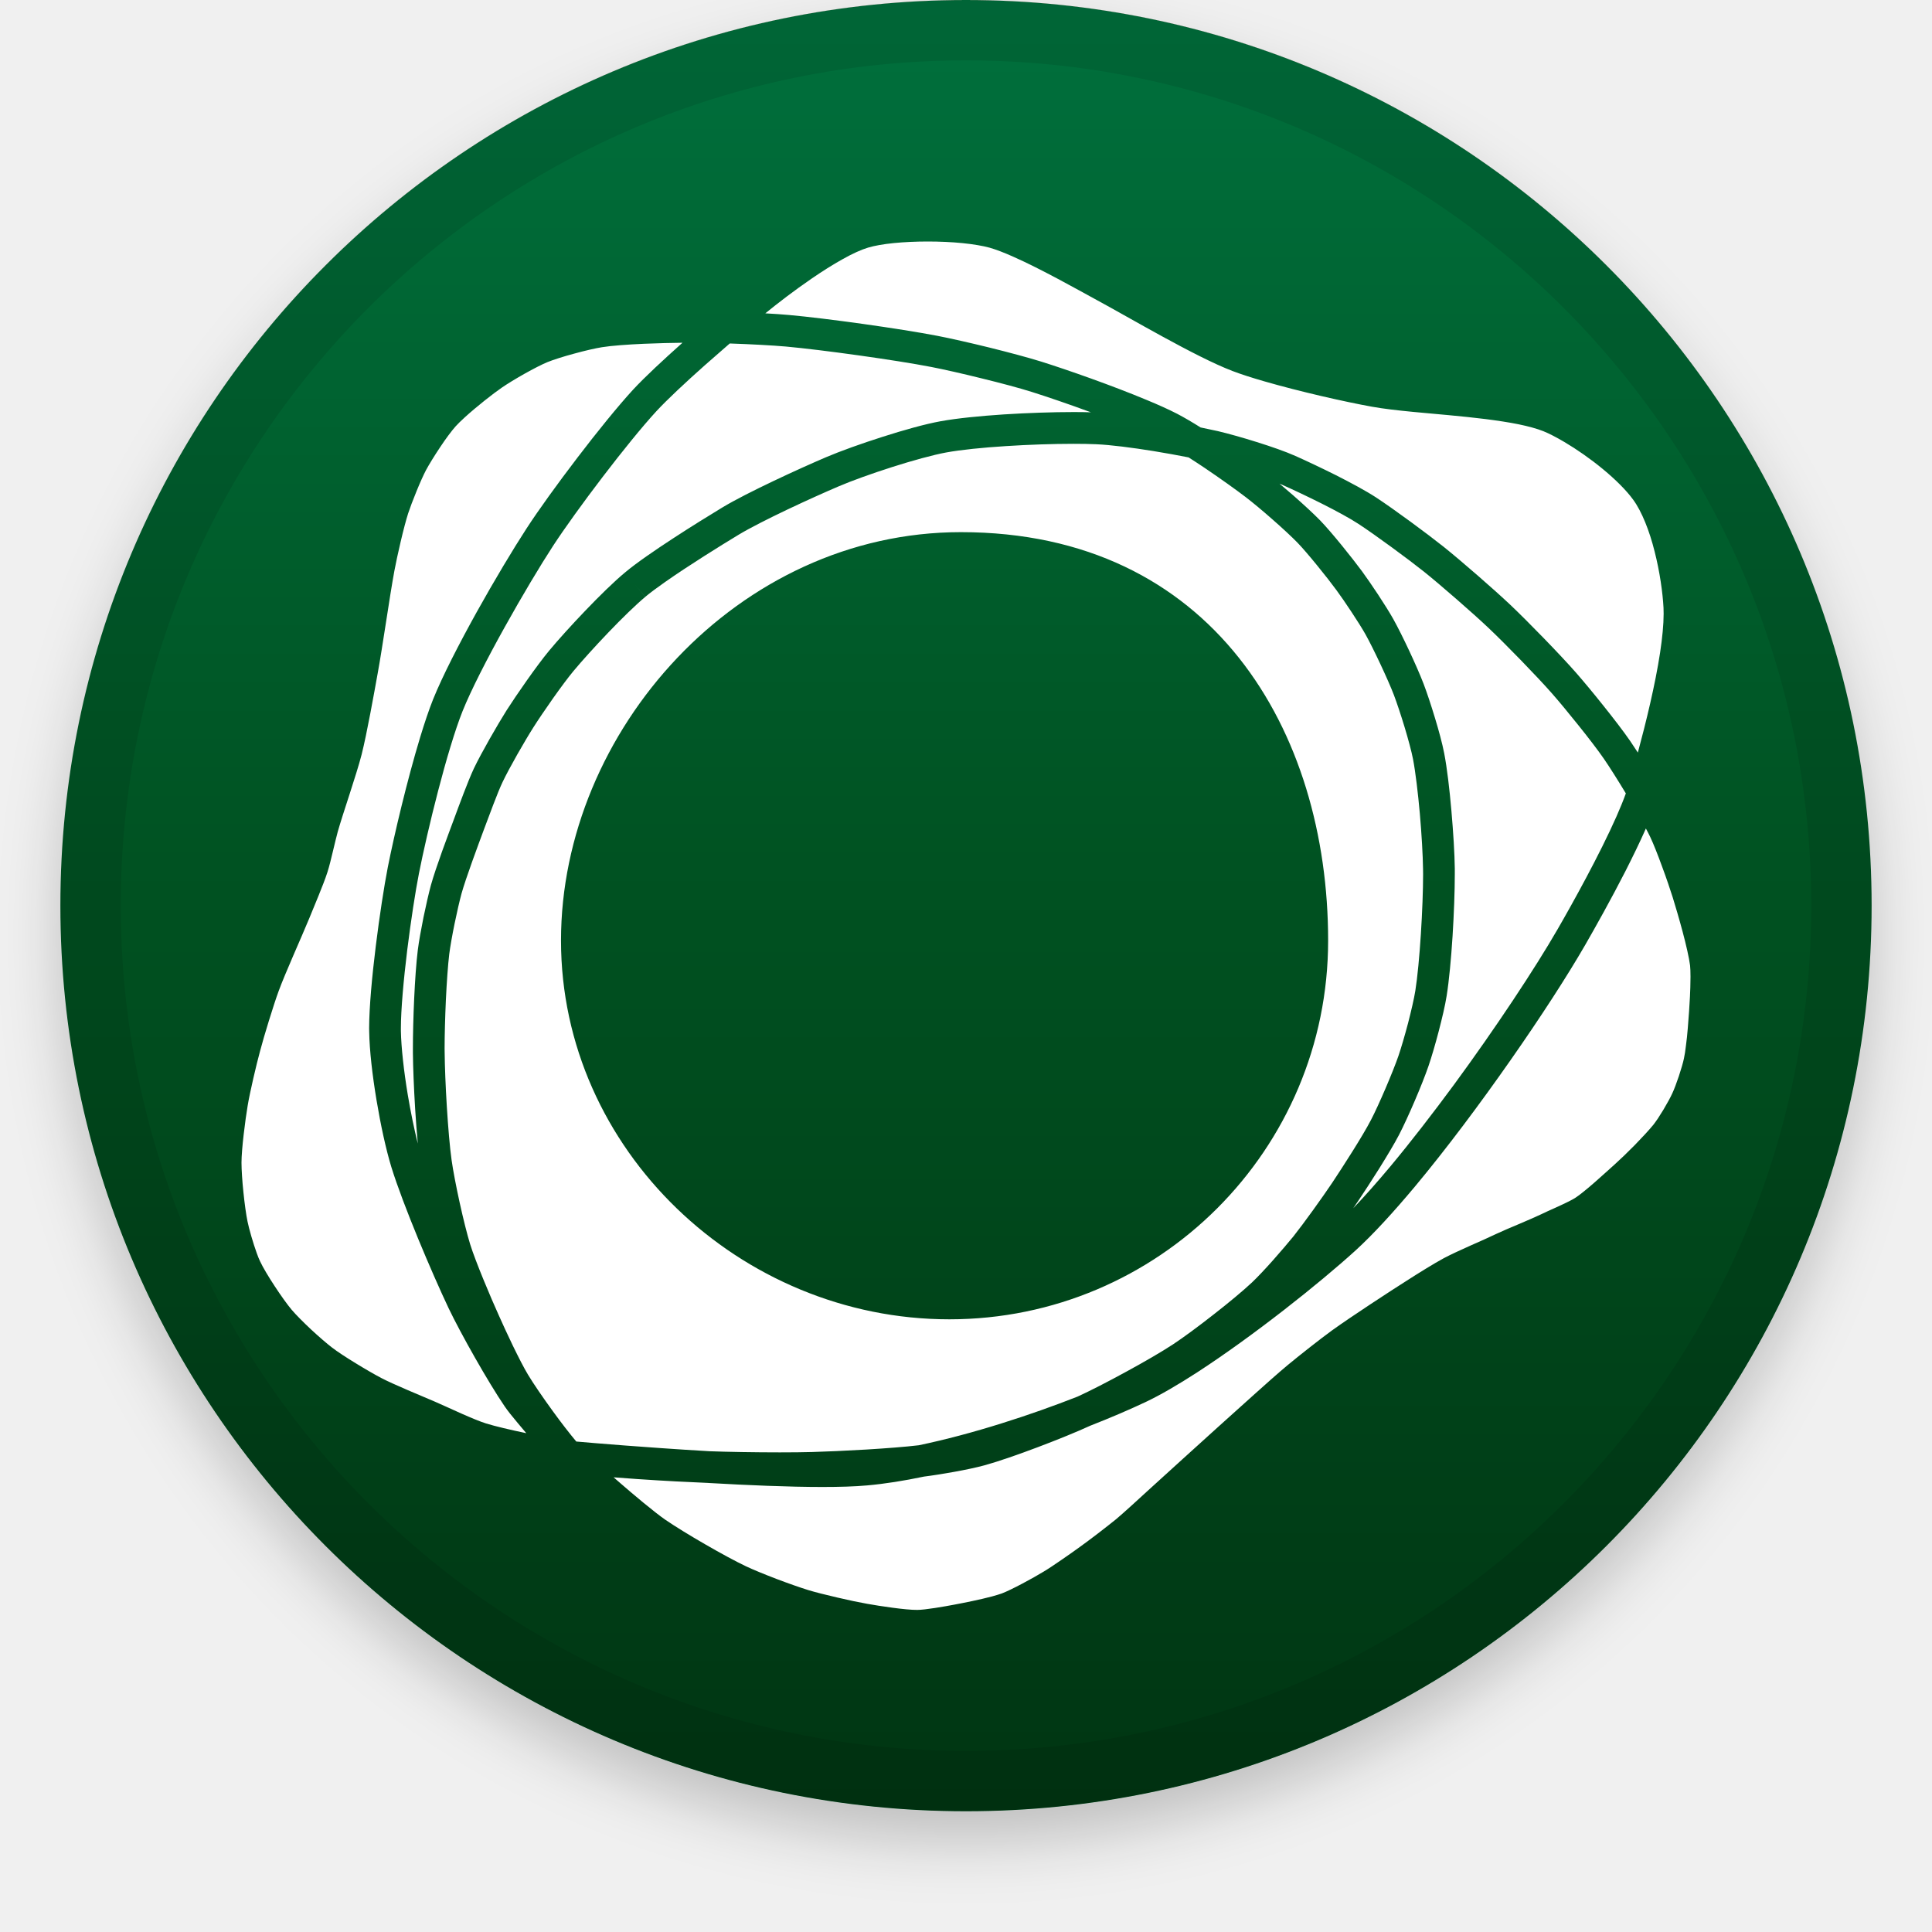
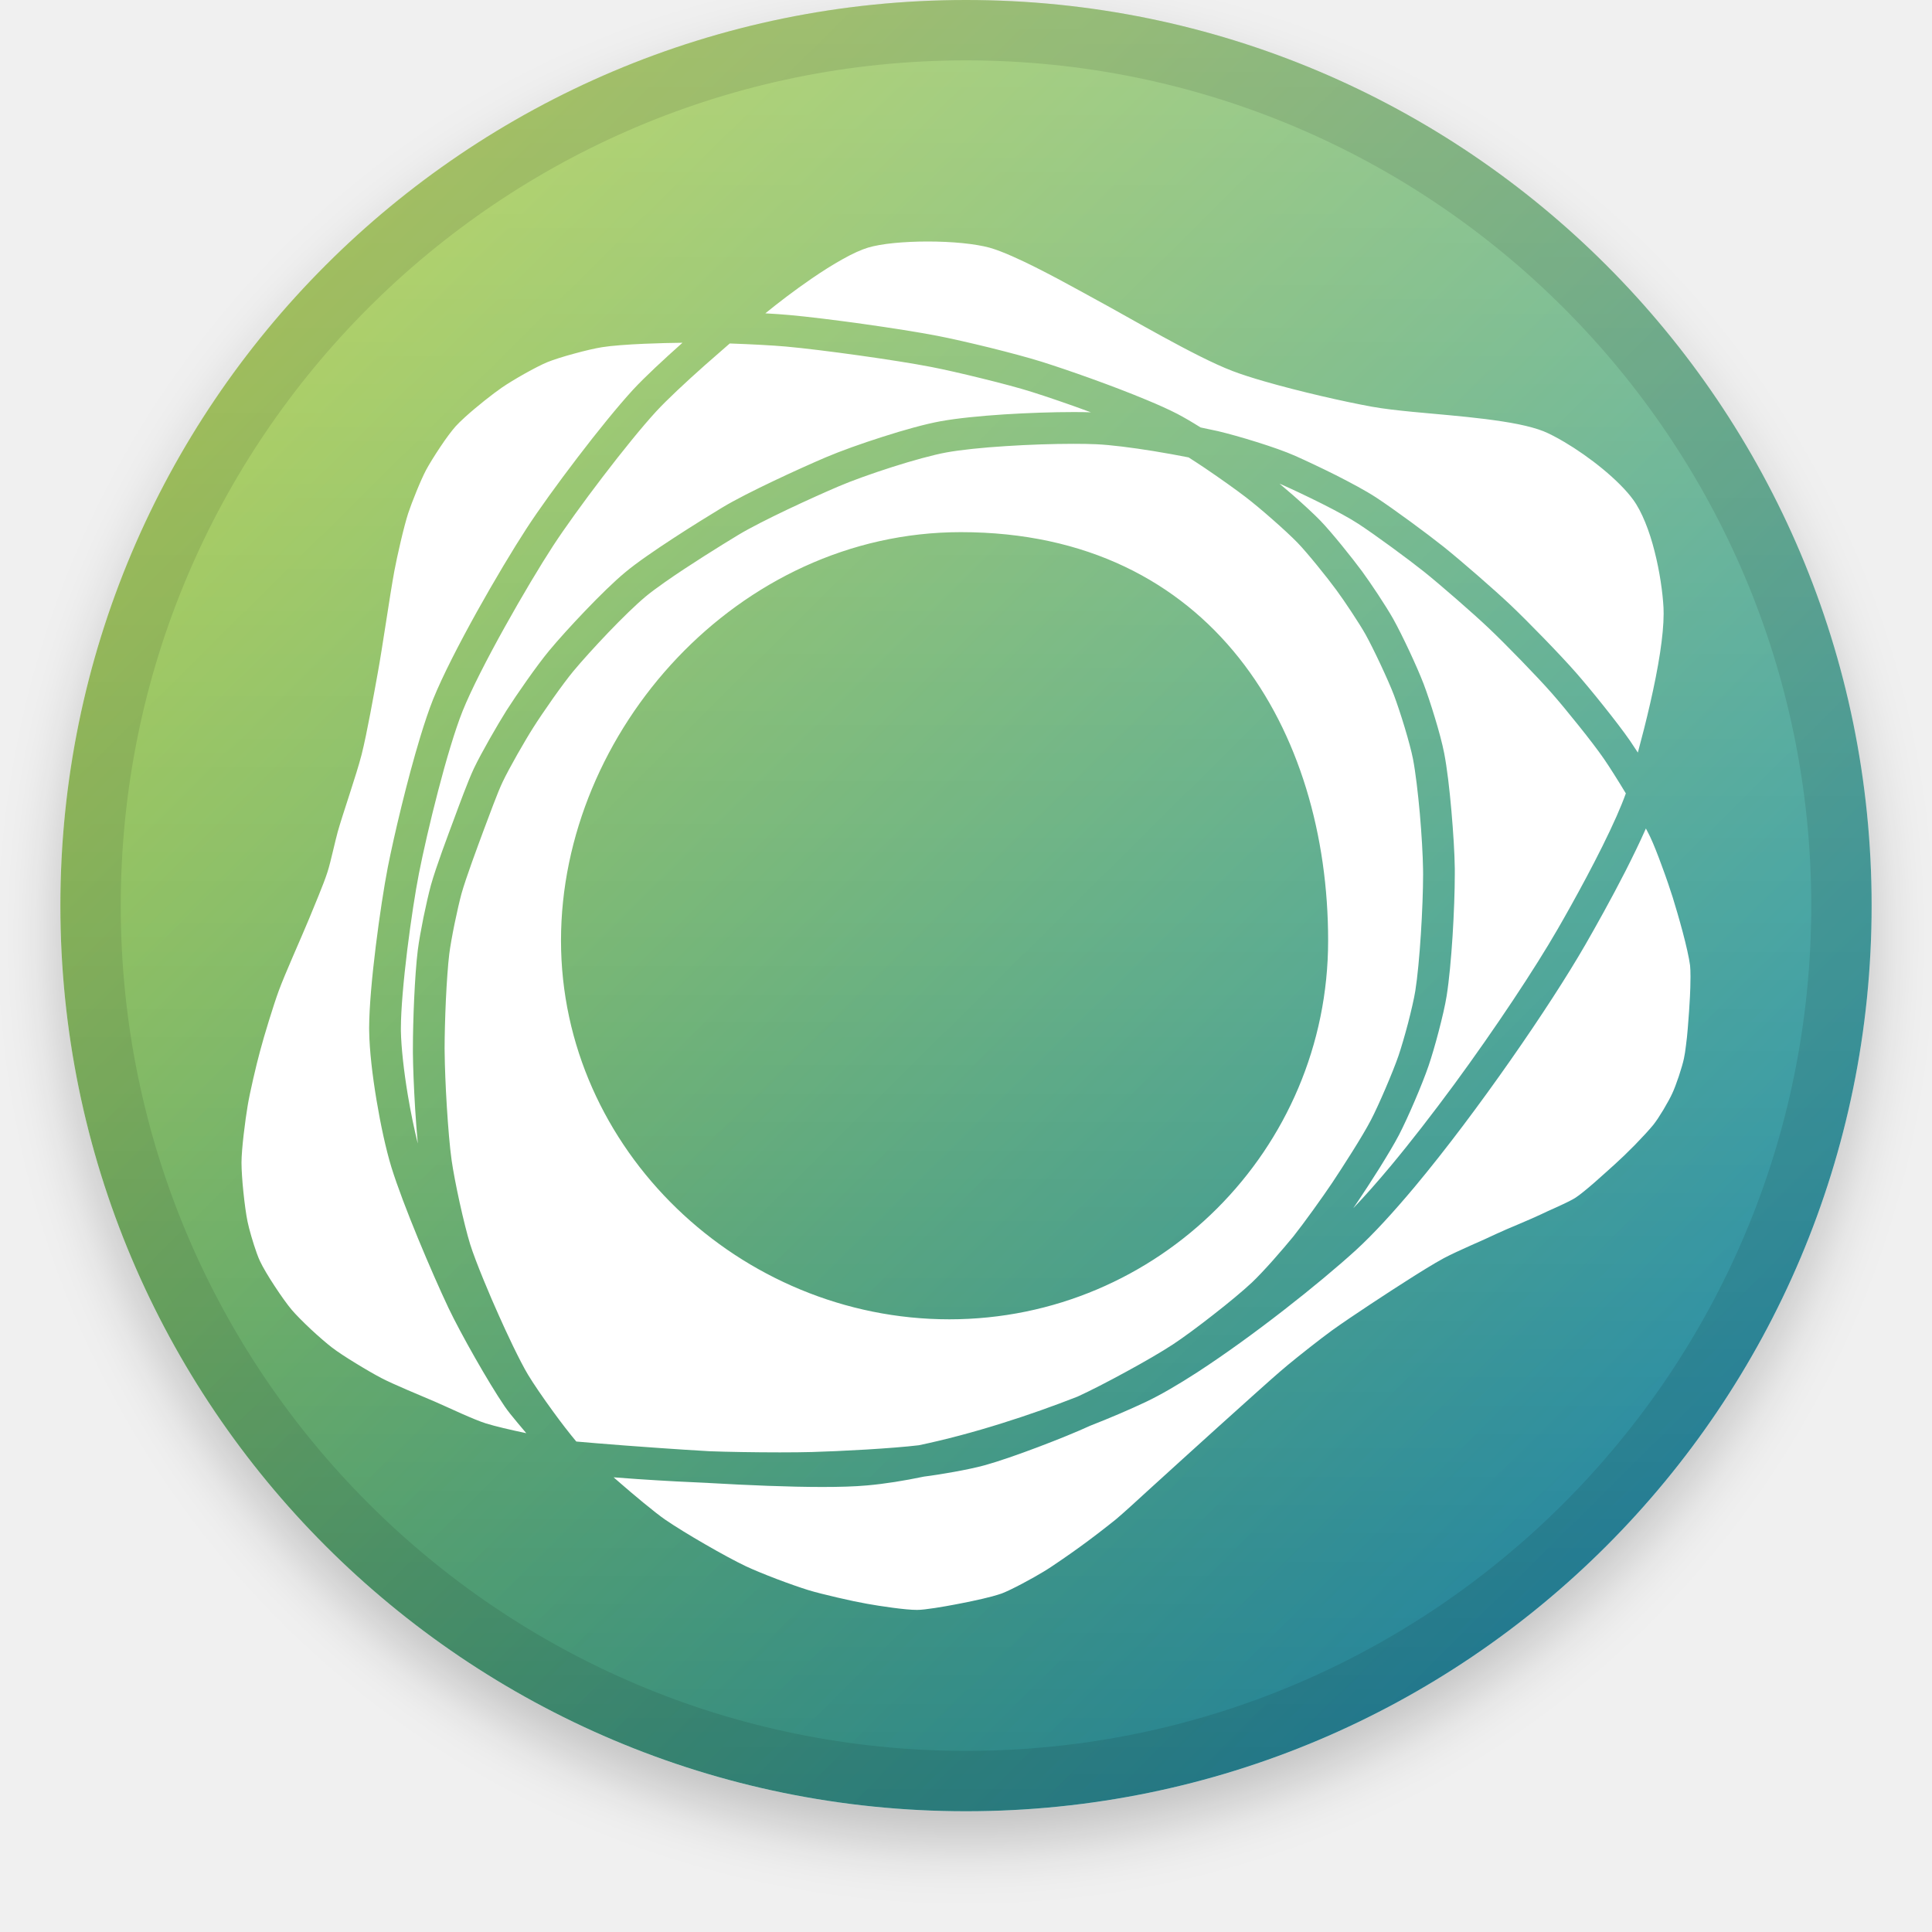
<svg xmlns="http://www.w3.org/2000/svg" xmlns:xlink="http://www.w3.org/1999/xlink" width="32px" height="32px" viewBox="0 0 32 32" version="1.1">
  <defs>
-     <linearGradient x1="50%" y1="0%" x2="50%" y2="100%" id="linearGradient-1">
+     <linearGradient x1="105.317%" y1="108.796%" x2="-2.439%" y2="0%" id="linearGradient-1">
+       <stop stop-color="#1992D1" offset="0%" />
+       <stop stop-color="#BAD13F" offset="100%" />
+     </linearGradient>
+     <linearGradient x1="50%" y1="0%" x2="50%" y2="100%" id="linearGradient-2">
      <stop stop-color="#FFFFFF" stop-opacity="0.5" offset="0%" />
      <stop stop-color="#000000" stop-opacity="0.5" offset="100%" />
    </linearGradient>
-     <circle id="path-2" cx="16" cy="15" r="15" />
-     <filter x="-5.8%" y="-4.2%" width="111.7%" height="111.7%" filterUnits="objectBoundingBox" id="filter-3">
+     <circle id="path-3" cx="16" cy="15" r="15" />
+     <filter x="-5.8%" y="-4.2%" width="111.7%" height="111.7%" filterUnits="objectBoundingBox" id="filter-4">
      <feOffset dx="0" dy="0.5" in="SourceAlpha" result="shadowOffsetOuter1" />
      <feGaussianBlur stdDeviation="0.5" in="shadowOffsetOuter1" result="shadowBlurOuter1" />
      <feComposite in="shadowBlurOuter1" in2="SourceAlpha" operator="out" result="shadowBlurOuter1" />
      <feColorMatrix values="0 0 0 0 0   0 0 0 0 0   0 0 0 0 0  0 0 0 0.199 0" type="matrix" in="shadowBlurOuter1" />
    </filter>
  </defs>
  <g id="icon/pax" stroke="none" stroke-width="1" fill="none" fill-rule="evenodd">
    <g id="Oval" fill-rule="nonzero">
-       <use fill="black" fill-opacity="1" filter="url(#filter-3)" xlink:href="#path-2" />
-       <use fill="#005121" xlink:href="#path-2" />
-       <use fill="url(#linearGradient-1)" style="mix-blend-mode: soft-light;" xlink:href="#path-2" />
+       <use fill="black" fill-opacity="1" filter="url(#filter-4)" xlink:href="#path-3" />
+       <use fill="url(#linearGradient-1)" xlink:href="#path-3" />
+       <use fill="url(#linearGradient-2)" style="mix-blend-mode: soft-light;" xlink:href="#path-3" />
      <circle stroke-opacity="0.097" stroke="#000000" stroke-width="1" stroke-linejoin="square" cx="16" cy="15" r="14.5" />
    </g>
    <path d="M23.961,16.495 C24.002,16.238 24.035,15.877 24.059,15.506 C24.082,15.136 24.096,14.76 24.096,14.482 C24.096,14.448 24.096,14.417 24.096,14.386 C24.093,14.141 24.071,13.786 24.04,13.43 C24.009,13.074 23.968,12.721 23.92,12.474 C23.889,12.315 23.832,12.103 23.767,11.89 C23.703,11.678 23.634,11.47 23.579,11.326 C23.468,11.037 23.227,10.522 23.077,10.253 C23.015,10.142 22.922,9.996 22.826,9.849 C22.73,9.703 22.631,9.561 22.56,9.463 C22.477,9.351 22.354,9.193 22.227,9.037 C22.099,8.88 21.969,8.727 21.867,8.621 C21.755,8.506 21.59,8.355 21.421,8.206 C21.344,8.139 21.267,8.073 21.193,8.011 C21.211,8.018 21.227,8.025 21.242,8.032 C21.406,8.105 21.651,8.22 21.89,8.34 C22.129,8.46 22.365,8.588 22.501,8.678 C22.774,8.856 23.329,9.264 23.586,9.469 C23.857,9.686 24.403,10.162 24.655,10.401 C24.925,10.656 25.465,11.21 25.708,11.488 C25.82,11.615 25.987,11.817 26.15,12.021 C26.313,12.224 26.472,12.432 26.565,12.567 C26.66,12.705 26.795,12.919 26.929,13.141 C26.888,13.255 26.836,13.383 26.775,13.521 C26.496,14.152 26.052,14.953 25.8,15.389 C25.427,16.036 24.774,17.024 24.078,17.972 C23.729,18.445 23.37,18.91 23.03,19.318 C22.814,19.576 22.606,19.812 22.414,20.012 C22.445,19.966 22.475,19.923 22.5,19.885 C22.589,19.753 22.718,19.554 22.845,19.353 C22.971,19.15 23.094,18.947 23.173,18.795 C23.321,18.509 23.556,17.961 23.661,17.655 C23.711,17.508 23.773,17.298 23.829,17.083 C23.885,16.868 23.936,16.654 23.961,16.495 Z M10.87,6.813 C11.049,6.619 11.359,6.33 11.674,6.05 C11.814,5.926 11.954,5.804 12.087,5.689 C12.432,5.701 12.795,5.72 13.019,5.74 C13.615,5.794 14.837,5.964 15.424,6.078 C15.631,6.118 15.949,6.19 16.263,6.268 C16.578,6.345 16.893,6.429 17.091,6.492 C17.338,6.57 17.701,6.693 18.069,6.829 C17.98,6.826 17.883,6.825 17.78,6.825 C17.434,6.825 17.021,6.839 16.626,6.864 C16.231,6.89 15.857,6.927 15.58,6.977 C15.321,7.024 14.968,7.123 14.616,7.236 C14.264,7.348 13.919,7.472 13.684,7.572 C13.466,7.665 13.141,7.81 12.818,7.964 C12.494,8.118 12.175,8.278 11.96,8.408 C11.756,8.532 11.45,8.72 11.149,8.917 C10.998,9.015 10.848,9.116 10.711,9.212 C10.574,9.308 10.451,9.399 10.351,9.483 C10.167,9.636 9.929,9.87 9.697,10.112 C9.465,10.354 9.241,10.602 9.095,10.778 C8.992,10.902 8.859,11.082 8.729,11.266 C8.599,11.45 8.474,11.635 8.391,11.765 C8.316,11.884 8.212,12.059 8.111,12.237 C8.01,12.415 7.913,12.594 7.85,12.726 C7.798,12.837 7.737,12.989 7.678,13.143 C7.619,13.296 7.563,13.449 7.526,13.549 C7.476,13.684 7.399,13.888 7.325,14.094 C7.251,14.301 7.18,14.508 7.137,14.662 C7.1,14.8 7.055,14.996 7.014,15.195 C6.974,15.395 6.938,15.593 6.92,15.737 C6.894,15.946 6.874,16.239 6.86,16.539 C6.846,16.839 6.839,17.142 6.839,17.366 C6.839,17.392 6.839,17.417 6.839,17.441 C6.841,17.676 6.855,18.019 6.876,18.364 C6.889,18.564 6.903,18.762 6.92,18.941 C6.861,18.705 6.802,18.42 6.754,18.133 C6.689,17.743 6.645,17.347 6.64,17.077 C6.64,17.062 6.64,17.046 6.64,17.029 C6.64,16.723 6.685,16.225 6.745,15.736 C6.806,15.246 6.881,14.76 6.939,14.467 C7.006,14.127 7.123,13.61 7.256,13.101 C7.322,12.847 7.392,12.594 7.462,12.365 C7.531,12.137 7.6,11.933 7.661,11.78 C7.8,11.433 8.071,10.905 8.358,10.39 C8.645,9.874 8.95,9.364 9.162,9.039 C9.35,8.751 9.661,8.319 9.983,7.898 C10.304,7.477 10.639,7.064 10.87,6.813 Z M8.357,23.291 C8.409,23.368 8.484,23.461 8.574,23.568 C8.619,23.623 8.668,23.68 8.717,23.738 C8.458,23.684 8.202,23.624 8.048,23.576 C7.957,23.548 7.796,23.481 7.638,23.411 C7.479,23.34 7.319,23.266 7.206,23.217 C7.088,23.166 6.917,23.095 6.747,23.022 C6.578,22.949 6.409,22.874 6.313,22.823 C6.21,22.769 6.05,22.677 5.894,22.581 C5.739,22.487 5.585,22.386 5.501,22.321 C5.416,22.256 5.28,22.139 5.151,22.019 C5.023,21.899 4.897,21.772 4.832,21.695 C4.761,21.611 4.651,21.458 4.55,21.303 C4.448,21.149 4.352,20.987 4.308,20.892 C4.293,20.862 4.273,20.813 4.253,20.757 C4.192,20.589 4.124,20.352 4.1,20.233 C4.077,20.123 4.051,19.935 4.032,19.749 C4.012,19.562 4,19.372 4,19.258 L4,19.255 L4,19.253 C4,19.151 4.015,18.969 4.036,18.791 C4.057,18.611 4.082,18.43 4.102,18.314 C4.119,18.208 4.156,18.035 4.195,17.864 C4.234,17.693 4.277,17.521 4.307,17.411 C4.339,17.287 4.395,17.097 4.453,16.909 C4.511,16.721 4.572,16.533 4.615,16.416 C4.667,16.274 4.762,16.048 4.859,15.824 C4.956,15.599 5.055,15.374 5.12,15.216 C5.157,15.125 5.216,14.984 5.274,14.841 C5.332,14.697 5.389,14.554 5.424,14.444 C5.455,14.347 5.485,14.222 5.515,14.096 C5.545,13.972 5.574,13.848 5.594,13.777 L5.341,13.706 L5.594,13.777 C5.636,13.627 5.714,13.389 5.791,13.151 C5.868,12.911 5.945,12.672 5.99,12.496 C6.034,12.321 6.085,12.071 6.133,11.819 C6.181,11.568 6.226,11.317 6.256,11.151 C6.296,10.934 6.345,10.615 6.395,10.297 C6.444,9.979 6.494,9.661 6.532,9.456 C6.554,9.338 6.593,9.154 6.636,8.973 C6.678,8.792 6.726,8.61 6.76,8.504 C6.789,8.416 6.842,8.274 6.899,8.136 C6.955,7.998 7.017,7.86 7.057,7.785 L7.057,7.785 C7.106,7.694 7.196,7.547 7.29,7.407 C7.337,7.336 7.385,7.267 7.43,7.207 C7.475,7.147 7.516,7.095 7.547,7.061 C7.582,7.022 7.637,6.968 7.7,6.911 C7.891,6.737 8.165,6.521 8.315,6.418 C8.399,6.36 8.543,6.272 8.687,6.191 C8.831,6.11 8.981,6.033 9.067,5.998 C9.163,5.959 9.338,5.903 9.511,5.857 C9.684,5.809 9.863,5.768 9.97,5.751 C10.128,5.725 10.398,5.706 10.667,5.694 C10.897,5.684 11.129,5.679 11.304,5.677 C10.99,5.957 10.684,6.24 10.483,6.457 C10.232,6.731 9.893,7.149 9.565,7.579 C9.237,8.008 8.922,8.444 8.722,8.752 C8.5,9.093 8.191,9.608 7.898,10.134 C7.605,10.662 7.33,11.195 7.173,11.584 C7.103,11.76 7.031,11.975 6.959,12.212 C6.743,12.924 6.528,13.834 6.423,14.365 C6.362,14.679 6.286,15.17 6.224,15.671 C6.162,16.173 6.115,16.678 6.114,17.029 C6.114,17.048 6.114,17.067 6.115,17.086 C6.12,17.401 6.168,17.811 6.236,18.22 C6.304,18.628 6.391,19.031 6.482,19.33 C6.579,19.644 6.746,20.08 6.925,20.515 C7.104,20.949 7.293,21.378 7.429,21.665 C7.532,21.881 7.696,22.187 7.869,22.491 C8.042,22.795 8.222,23.093 8.357,23.291 Z M15.524,5.562 C14.905,5.443 13.692,5.273 13.066,5.217 C12.957,5.207 12.823,5.198 12.676,5.19 C12.884,5.02 13.158,4.81 13.438,4.618 C13.614,4.497 13.792,4.384 13.956,4.293 C14.119,4.201 14.27,4.133 14.379,4.101 C14.482,4.07 14.633,4.043 14.805,4.026 C14.977,4.009 15.171,4 15.365,4 C15.564,4 15.764,4.009 15.943,4.027 C16.122,4.045 16.28,4.072 16.389,4.102 C16.492,4.131 16.632,4.184 16.785,4.253 C17.016,4.355 17.279,4.49 17.526,4.621 C17.773,4.753 18.004,4.881 18.174,4.974 C18.443,5.119 18.851,5.354 19.265,5.58 C19.472,5.693 19.681,5.804 19.877,5.902 C20.073,6 20.255,6.084 20.414,6.145 C20.561,6.201 20.74,6.258 20.937,6.315 C21.527,6.486 22.279,6.656 22.722,6.736 C22.915,6.771 23.148,6.797 23.403,6.822 C23.783,6.858 24.212,6.892 24.604,6.941 C24.8,6.966 24.986,6.994 25.15,7.027 C25.315,7.061 25.458,7.1 25.563,7.142 C25.653,7.178 25.776,7.241 25.911,7.321 C26.113,7.44 26.342,7.599 26.548,7.769 C26.754,7.939 26.938,8.121 27.05,8.276 C27.193,8.47 27.321,8.795 27.405,9.132 C27.491,9.468 27.54,9.818 27.553,10.067 C27.554,10.098 27.555,10.131 27.555,10.166 C27.555,10.343 27.533,10.567 27.496,10.812 C27.415,11.343 27.263,11.965 27.128,12.465 C27.081,12.393 27.037,12.326 26.998,12.269 C26.891,12.114 26.728,11.902 26.561,11.693 C26.394,11.483 26.223,11.278 26.103,11.141 C25.839,10.84 25.305,10.292 25.017,10.019 C24.746,9.763 24.205,9.292 23.913,9.058 C23.637,8.838 23.089,8.434 22.79,8.238 C22.618,8.126 22.374,7.996 22.126,7.87 C21.878,7.746 21.629,7.629 21.456,7.552 C21.29,7.478 21.056,7.397 20.817,7.322 C20.579,7.247 20.341,7.181 20.173,7.141 C20.087,7.122 19.99,7.101 19.886,7.08 C19.744,6.991 19.611,6.913 19.498,6.854 C19.356,6.781 19.183,6.703 18.991,6.624 C18.417,6.384 17.68,6.126 17.248,5.99 C17.03,5.922 16.711,5.837 16.389,5.757 C16.067,5.678 15.746,5.605 15.524,5.562 Z M9.292,15.578 C9.292,19.043 12.259,21.852 15.724,21.852 C19.188,21.852 21.998,19.043 21.998,15.578 C21.998,12.113 20.087,8.814 15.915,8.814 C12.219,8.814 9.292,12.113 9.292,15.578 Z M11.753,24.037 C11.474,24.021 11.199,24.003 10.942,23.985 C10.517,23.956 10.141,23.926 9.871,23.904 C9.736,23.893 9.628,23.884 9.554,23.877 C9.55,23.877 9.548,23.877 9.545,23.876 C9.435,23.745 9.294,23.563 9.16,23.378 C8.996,23.153 8.837,22.921 8.746,22.77 C8.682,22.665 8.587,22.479 8.496,22.292 C8.406,22.105 8.318,21.914 8.262,21.787 C8.196,21.641 8.099,21.418 8.008,21.195 C7.917,20.973 7.83,20.747 7.787,20.608 C7.737,20.446 7.671,20.181 7.613,19.917 C7.555,19.653 7.504,19.386 7.48,19.216 C7.45,19.005 7.422,18.667 7.401,18.331 C7.38,17.995 7.367,17.656 7.365,17.437 C7.364,17.414 7.364,17.391 7.364,17.366 C7.364,17.154 7.372,16.855 7.385,16.564 C7.399,16.272 7.419,15.985 7.441,15.802 C7.456,15.684 7.49,15.49 7.529,15.3 C7.568,15.11 7.612,14.919 7.644,14.801 C7.679,14.676 7.748,14.473 7.82,14.272 C7.892,14.07 7.968,13.868 8.018,13.732 C8.056,13.63 8.112,13.48 8.169,13.331 C8.225,13.183 8.285,13.035 8.325,12.952 C8.377,12.842 8.471,12.667 8.568,12.496 C8.666,12.324 8.767,12.153 8.835,12.047 C8.91,11.928 9.033,11.747 9.158,11.569 C9.283,11.392 9.413,11.217 9.499,11.114 C9.633,10.953 9.852,10.71 10.076,10.476 C10.3,10.242 10.534,10.014 10.687,9.887 L10.519,9.684 L10.687,9.886 C10.769,9.818 10.883,9.733 11.013,9.642 C11.403,9.368 11.931,9.04 12.232,8.858 C12.415,8.747 12.728,8.589 13.043,8.439 C13.359,8.289 13.681,8.145 13.89,8.056 C14.099,7.966 14.437,7.844 14.776,7.736 C15.114,7.628 15.459,7.533 15.674,7.494 C15.914,7.45 16.277,7.413 16.66,7.389 C17.043,7.364 17.448,7.351 17.78,7.351 C17.922,7.351 18.05,7.353 18.156,7.358 C18.394,7.368 18.75,7.414 19.104,7.471 C19.305,7.504 19.506,7.54 19.687,7.576 C19.775,7.632 19.865,7.691 19.956,7.752 C20.216,7.928 20.474,8.112 20.637,8.237 C20.745,8.32 20.913,8.459 21.075,8.602 C21.237,8.744 21.396,8.891 21.489,8.987 C21.57,9.07 21.697,9.219 21.819,9.369 C21.942,9.519 22.062,9.674 22.136,9.775 C22.199,9.86 22.295,9.999 22.387,10.139 C22.479,10.278 22.569,10.421 22.618,10.509 C22.747,10.74 22.994,11.266 23.088,11.513 C23.135,11.638 23.203,11.84 23.264,12.042 C23.325,12.244 23.38,12.449 23.404,12.573 C23.445,12.786 23.486,13.132 23.517,13.476 C23.547,13.821 23.567,14.17 23.57,14.393 C23.571,14.421 23.571,14.451 23.571,14.482 C23.571,14.743 23.557,15.112 23.534,15.472 C23.511,15.832 23.478,16.187 23.442,16.412 C23.422,16.537 23.374,16.745 23.321,16.95 C23.267,17.154 23.207,17.359 23.164,17.485 C23.074,17.748 22.835,18.307 22.706,18.553 C22.641,18.679 22.522,18.878 22.399,19.074 C22.276,19.27 22.149,19.465 22.064,19.593 C21.989,19.705 21.869,19.876 21.748,20.044 C21.627,20.212 21.502,20.379 21.421,20.481 C21.341,20.579 21.213,20.729 21.084,20.875 C20.955,21.02 20.82,21.163 20.736,21.242 C20.591,21.378 20.347,21.581 20.099,21.774 C19.852,21.968 19.597,22.156 19.43,22.266 C19.248,22.386 18.95,22.559 18.648,22.723 C18.352,22.885 18.05,23.04 17.848,23.132 C17.456,23.286 17.029,23.438 16.594,23.574 C16.13,23.72 15.659,23.846 15.218,23.938 C15.004,23.964 14.676,23.989 14.348,24.009 C14.011,24.029 13.672,24.044 13.449,24.05 C13.31,24.054 13.121,24.056 12.916,24.056 C12.508,24.056 12.033,24.048 11.753,24.037 Z M27.993,15.991 C27.997,16.025 28,16.099 28,16.178 C28,16.294 27.995,16.425 27.991,16.506 C27.984,16.637 27.972,16.836 27.955,17.032 C27.947,17.131 27.937,17.228 27.925,17.315 C27.915,17.402 27.903,17.479 27.891,17.533 C27.878,17.597 27.844,17.713 27.807,17.825 C27.77,17.936 27.727,18.049 27.699,18.108 C27.671,18.171 27.612,18.279 27.551,18.381 C27.52,18.432 27.488,18.483 27.459,18.527 C27.429,18.571 27.402,18.608 27.384,18.631 C27.316,18.714 27.198,18.842 27.078,18.965 C26.957,19.088 26.831,19.209 26.747,19.284 C26.66,19.361 26.538,19.474 26.414,19.582 C26.352,19.636 26.291,19.688 26.235,19.733 C26.18,19.778 26.129,19.816 26.095,19.838 C26.074,19.852 26.034,19.874 25.989,19.897 C25.92,19.932 25.834,19.971 25.751,20.009 C25.668,20.046 25.59,20.081 25.527,20.112 C25.451,20.149 25.308,20.21 25.166,20.271 C25.021,20.332 24.878,20.392 24.779,20.439 C24.681,20.487 24.519,20.558 24.357,20.63 C24.194,20.703 24.032,20.777 23.915,20.839 C23.833,20.883 23.725,20.947 23.617,21.013 C23.509,21.079 23.403,21.146 23.333,21.191 C23.172,21.293 22.933,21.447 22.695,21.605 C22.457,21.762 22.222,21.921 22.062,22.036 C21.866,22.178 21.508,22.461 21.326,22.612 C21.252,22.673 21.15,22.762 21.048,22.852 C20.947,22.942 20.846,23.032 20.78,23.091 C20.477,23.361 19.881,23.901 19.582,24.172 C19.433,24.306 19.138,24.576 18.991,24.709 C18.925,24.768 18.831,24.856 18.736,24.942 C18.641,25.027 18.546,25.113 18.487,25.162 L18.487,25.162 C18.417,25.219 18.303,25.308 18.189,25.396 C18.075,25.483 17.959,25.57 17.883,25.624 C17.809,25.678 17.696,25.758 17.582,25.836 C17.469,25.914 17.354,25.991 17.284,26.032 C17.2,26.083 17.067,26.159 16.934,26.229 C16.868,26.264 16.801,26.298 16.741,26.327 C16.682,26.356 16.628,26.379 16.592,26.393 C16.554,26.406 16.497,26.424 16.431,26.442 C16.233,26.495 15.96,26.549 15.806,26.578 C15.726,26.593 15.606,26.615 15.488,26.633 C15.429,26.642 15.37,26.65 15.319,26.656 C15.267,26.662 15.222,26.665 15.195,26.665 L15.187,26.665 C15.099,26.666 14.939,26.65 14.783,26.629 C14.626,26.608 14.467,26.583 14.363,26.564 C14.243,26.543 14.054,26.504 13.868,26.46 C13.682,26.417 13.495,26.37 13.382,26.335 C13.256,26.296 13.056,26.226 12.861,26.152 C12.665,26.077 12.47,25.997 12.354,25.942 C12.187,25.863 11.929,25.723 11.677,25.577 C11.425,25.432 11.175,25.278 11.023,25.174 C10.935,25.114 10.793,25.001 10.654,24.887 C10.514,24.772 10.375,24.653 10.284,24.574 C10.249,24.544 10.207,24.508 10.163,24.469 C10.292,24.479 10.424,24.489 10.557,24.498 C10.996,24.528 11.435,24.55 11.728,24.562 C11.732,24.562 11.735,24.563 11.739,24.563 C12.387,24.6 13.063,24.629 13.62,24.629 C13.903,24.629 14.156,24.622 14.363,24.603 C14.657,24.577 14.975,24.526 15.304,24.457 C15.434,24.441 15.617,24.412 15.802,24.379 C15.989,24.345 16.172,24.307 16.307,24.27 C16.542,24.205 16.868,24.091 17.194,23.968 C17.519,23.845 17.839,23.715 18.056,23.615 C18.391,23.484 18.703,23.35 18.973,23.223 C19.228,23.102 19.519,22.931 19.83,22.73 C20.76,22.126 21.856,21.254 22.455,20.709 C22.751,20.438 23.084,20.073 23.434,19.655 C23.958,19.027 24.517,18.278 25.019,17.56 C25.521,16.843 25.964,16.157 26.256,15.651 C26.427,15.354 26.683,14.897 26.923,14.428 C27.042,14.193 27.158,13.956 27.256,13.734 C27.258,13.73 27.259,13.726 27.261,13.722 C27.289,13.774 27.313,13.822 27.333,13.863 C27.385,13.972 27.46,14.162 27.529,14.352 C27.6,14.542 27.665,14.736 27.705,14.862 C27.749,15.004 27.813,15.22 27.87,15.434 C27.927,15.648 27.977,15.866 27.993,15.991 Z" id="Combined-Shape" fill="#FFFFFF" />
  </g>
</svg>
